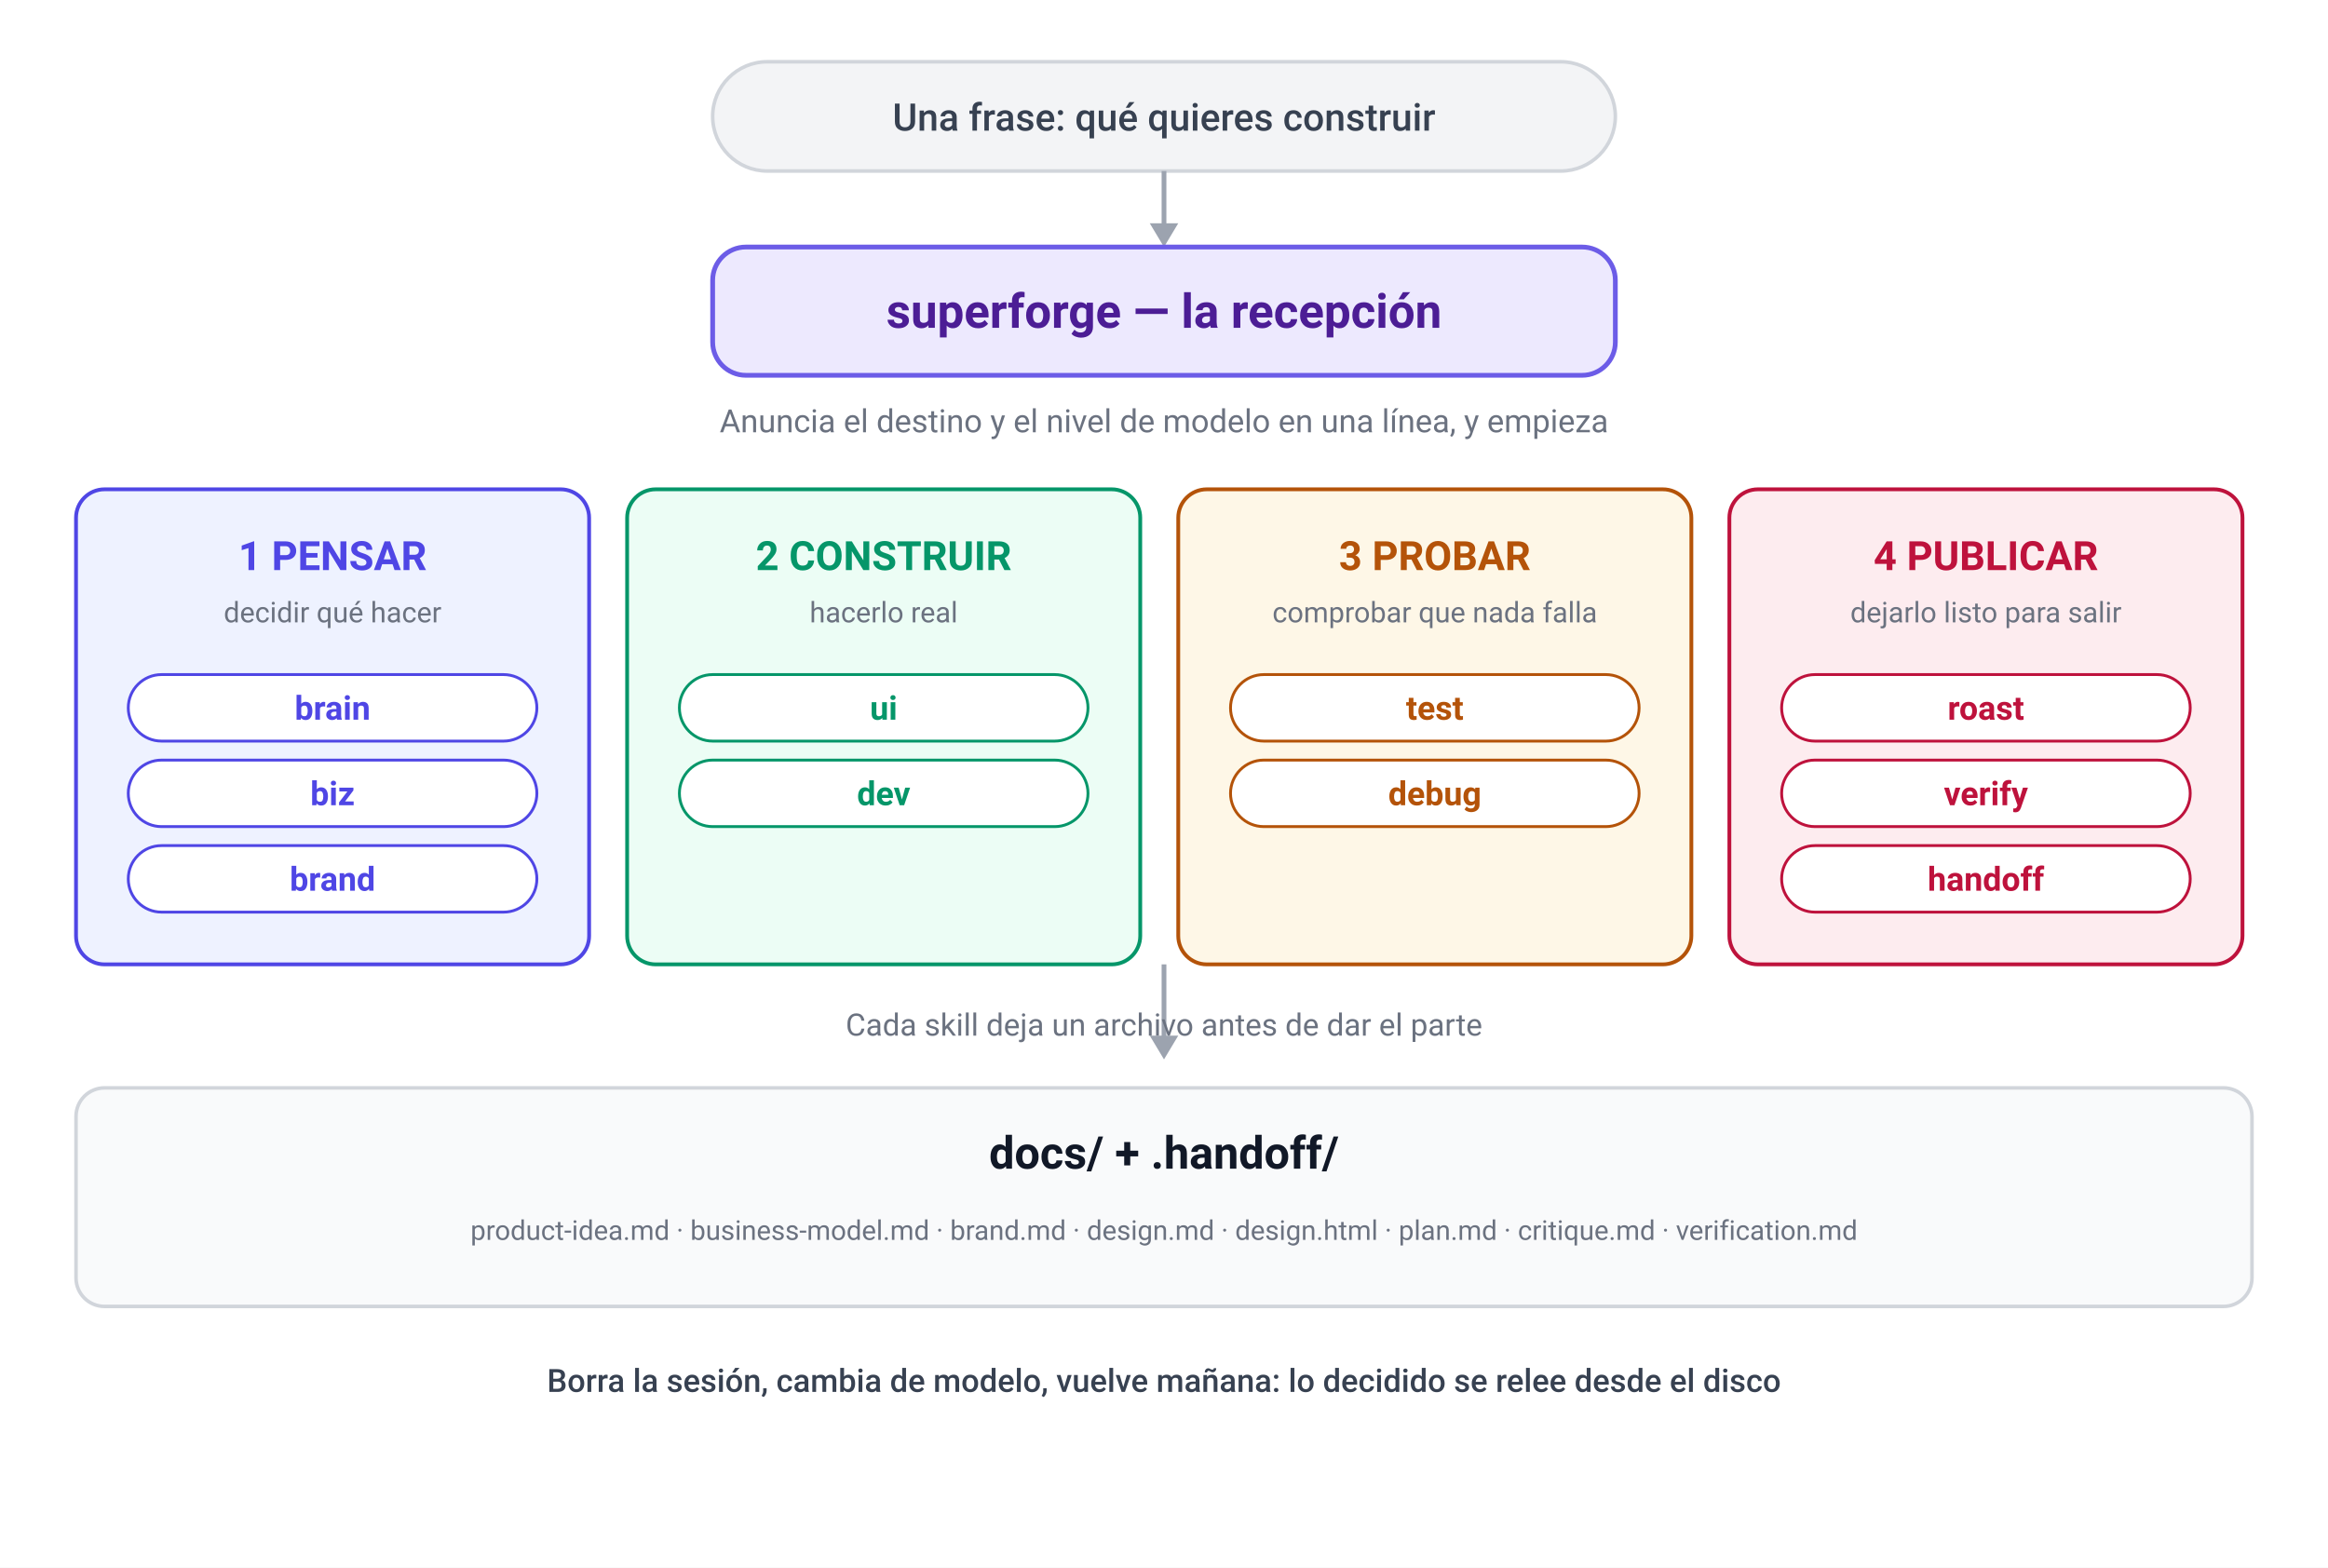
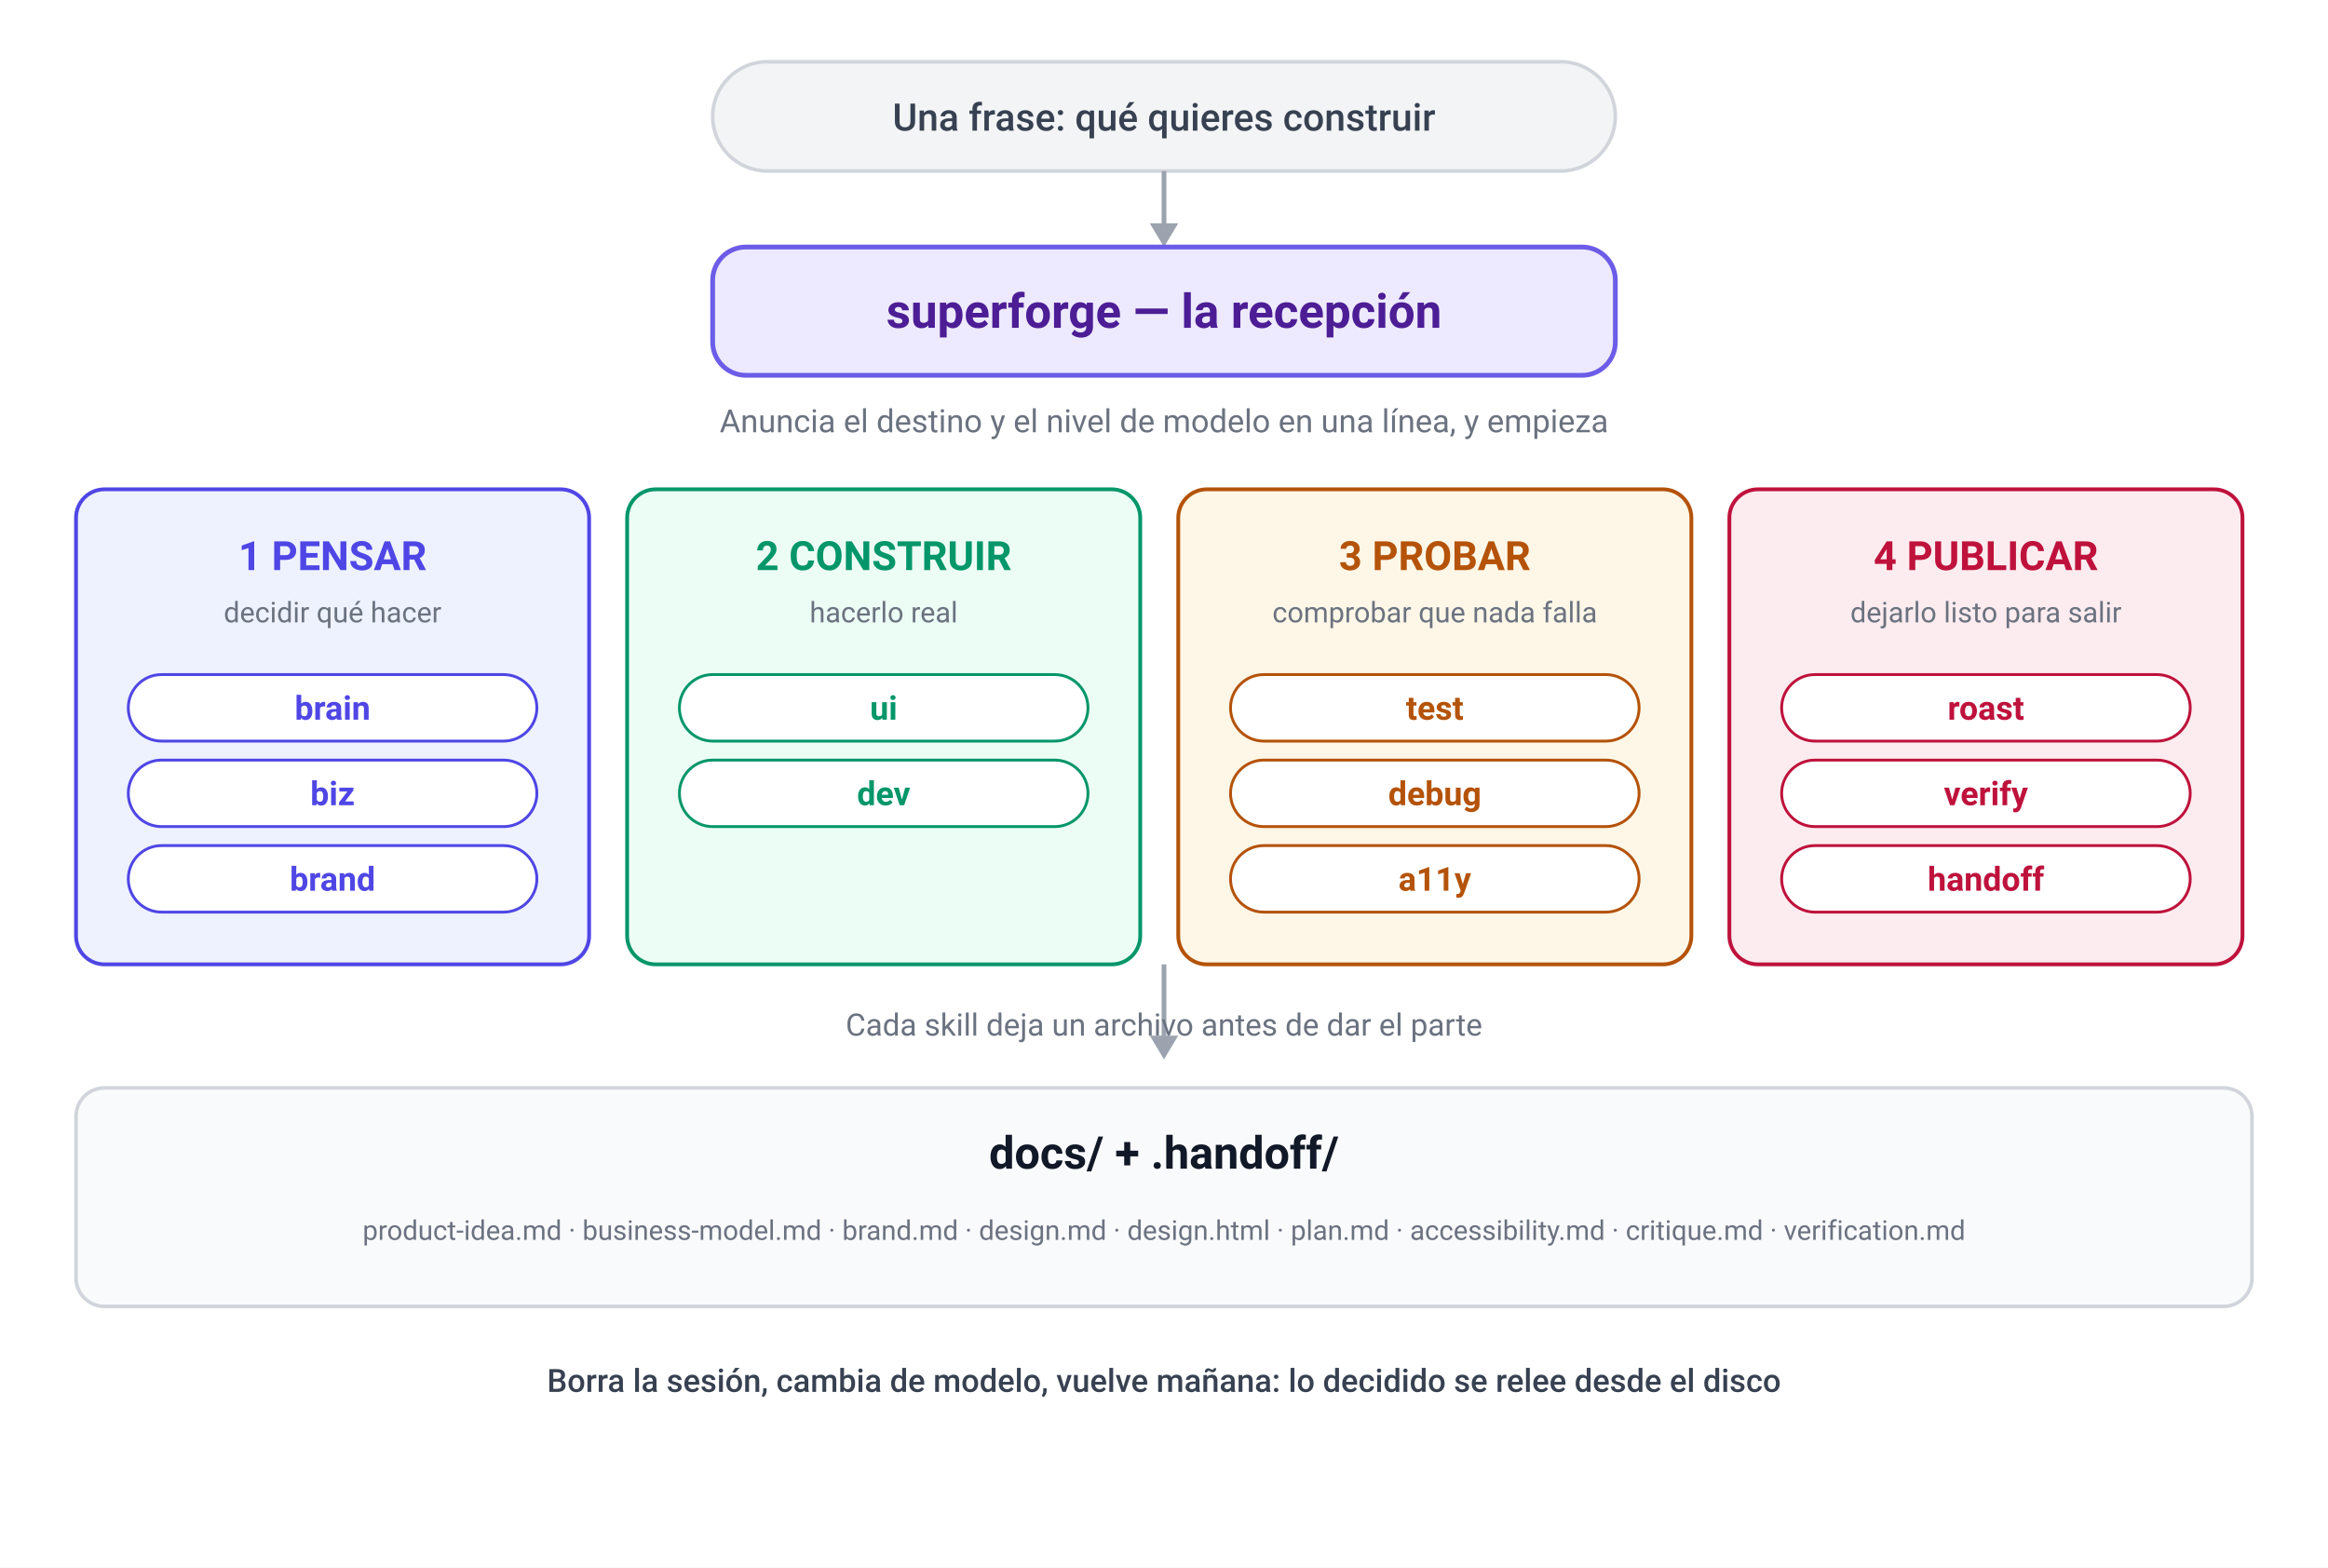
<svg xmlns="http://www.w3.org/2000/svg" viewBox="0 0 980 660" width="980" height="660" role="img">
  <rect x="0" y="0" width="980" height="660" rx="0" fill="#FFFFFF" stroke="none" stroke-width="1.5" />
  <rect x="300" y="26" width="380" height="46" rx="23" fill="#F3F4F6" stroke="#D1D5DB" stroke-width="1.5" />
  <text x="490.0" y="55" font-family="-apple-system,BlinkMacSystemFont,'Segoe UI','Hiragino Sans','Noto Sans JP','Noto Sans KR','Noto Sans SC','Malgun Gothic',Roboto,sans-serif" font-size="16" fill="#374151" font-weight="500" text-anchor="middle" opacity="1.0">Una frase: qué quieres construir</text>
  <line x1="490.0" y1="72" x2="490.0" y2="95" stroke="#9CA3AF" stroke-width="2" />
  <path d="M 484.0 94 L 490.0 104 L 496.0 94 Z" fill="#9CA3AF" />
  <rect x="300" y="104" width="380" height="54" rx="14" fill="#EDE9FE" stroke="#6C5CE7" stroke-width="2" />
  <text x="490.0" y="138" font-family="-apple-system,BlinkMacSystemFont,'Segoe UI','Hiragino Sans','Noto Sans JP','Noto Sans KR','Noto Sans SC','Malgun Gothic',Roboto,sans-serif" font-size="20" fill="#4C1D95" font-weight="700" text-anchor="middle" opacity="1.0">superforge — la recepción</text>
  <text x="490.0" y="182" font-family="-apple-system,BlinkMacSystemFont,'Segoe UI','Hiragino Sans','Noto Sans JP','Noto Sans KR','Noto Sans SC','Malgun Gothic',Roboto,sans-serif" font-size="13.5" fill="#6B7280" font-weight="400" text-anchor="middle" opacity="1.0">Anuncia el destino y el nivel de modelo en una línea, y empieza</text>
  <rect x="32" y="206" width="216" height="200" rx="12" fill="#EEF2FF" stroke="#4F46E5" stroke-width="1.6" />
  <text x="140.0" y="240" font-family="-apple-system,BlinkMacSystemFont,'Segoe UI','Hiragino Sans','Noto Sans JP','Noto Sans KR','Noto Sans SC','Malgun Gothic',Roboto,sans-serif" font-size="17" fill="#4F46E5" font-weight="700" text-anchor="middle" opacity="1.0">1  PENSAR</text>
  <text x="140.0" y="262" font-family="-apple-system,BlinkMacSystemFont,'Segoe UI','Hiragino Sans','Noto Sans JP','Noto Sans KR','Noto Sans SC','Malgun Gothic',Roboto,sans-serif" font-size="12" fill="#6B7280" font-weight="400" text-anchor="middle" opacity="1.0">decidir qué hacer</text>
  <rect x="54" y="284" width="172" height="28" rx="14" fill="#FFFFFF" stroke="#4F46E5" stroke-width="1.2" />
  <text x="140.0" y="303" font-family="-apple-system,BlinkMacSystemFont,'Segoe UI','Hiragino Sans','Noto Sans JP','Noto Sans KR','Noto Sans SC','Malgun Gothic',Roboto,sans-serif" font-size="14" fill="#4F46E5" font-weight="600" text-anchor="middle" opacity="1.0">brain</text>
  <rect x="54" y="320" width="172" height="28" rx="14" fill="#FFFFFF" stroke="#4F46E5" stroke-width="1.2" />
  <text x="140.0" y="339" font-family="-apple-system,BlinkMacSystemFont,'Segoe UI','Hiragino Sans','Noto Sans JP','Noto Sans KR','Noto Sans SC','Malgun Gothic',Roboto,sans-serif" font-size="14" fill="#4F46E5" font-weight="600" text-anchor="middle" opacity="1.0">biz</text>
  <rect x="54" y="356" width="172" height="28" rx="14" fill="#FFFFFF" stroke="#4F46E5" stroke-width="1.2" />
  <text x="140.0" y="375" font-family="-apple-system,BlinkMacSystemFont,'Segoe UI','Hiragino Sans','Noto Sans JP','Noto Sans KR','Noto Sans SC','Malgun Gothic',Roboto,sans-serif" font-size="14" fill="#4F46E5" font-weight="600" text-anchor="middle" opacity="1.0">brand</text>
  <rect x="264" y="206" width="216" height="200" rx="12" fill="#ECFDF5" stroke="#059669" stroke-width="1.6" />
  <text x="372.0" y="240" font-family="-apple-system,BlinkMacSystemFont,'Segoe UI','Hiragino Sans','Noto Sans JP','Noto Sans KR','Noto Sans SC','Malgun Gothic',Roboto,sans-serif" font-size="17" fill="#059669" font-weight="700" text-anchor="middle" opacity="1.0">2  CONSTRUIR</text>
  <text x="372.0" y="262" font-family="-apple-system,BlinkMacSystemFont,'Segoe UI','Hiragino Sans','Noto Sans JP','Noto Sans KR','Noto Sans SC','Malgun Gothic',Roboto,sans-serif" font-size="12" fill="#6B7280" font-weight="400" text-anchor="middle" opacity="1.0">hacerlo real</text>
  <rect x="286" y="284" width="172" height="28" rx="14" fill="#FFFFFF" stroke="#059669" stroke-width="1.2" />
  <text x="372.0" y="303" font-family="-apple-system,BlinkMacSystemFont,'Segoe UI','Hiragino Sans','Noto Sans JP','Noto Sans KR','Noto Sans SC','Malgun Gothic',Roboto,sans-serif" font-size="14" fill="#059669" font-weight="600" text-anchor="middle" opacity="1.0">ui</text>
  <rect x="286" y="320" width="172" height="28" rx="14" fill="#FFFFFF" stroke="#059669" stroke-width="1.2" />
  <text x="372.0" y="339" font-family="-apple-system,BlinkMacSystemFont,'Segoe UI','Hiragino Sans','Noto Sans JP','Noto Sans KR','Noto Sans SC','Malgun Gothic',Roboto,sans-serif" font-size="14" fill="#059669" font-weight="600" text-anchor="middle" opacity="1.0">dev</text>
  <rect x="496" y="206" width="216" height="200" rx="12" fill="#FEF7E7" stroke="#B45309" stroke-width="1.6" />
  <text x="604.0" y="240" font-family="-apple-system,BlinkMacSystemFont,'Segoe UI','Hiragino Sans','Noto Sans JP','Noto Sans KR','Noto Sans SC','Malgun Gothic',Roboto,sans-serif" font-size="17" fill="#B45309" font-weight="700" text-anchor="middle" opacity="1.0">3  PROBAR</text>
  <text x="604.0" y="262" font-family="-apple-system,BlinkMacSystemFont,'Segoe UI','Hiragino Sans','Noto Sans JP','Noto Sans KR','Noto Sans SC','Malgun Gothic',Roboto,sans-serif" font-size="12" fill="#6B7280" font-weight="400" text-anchor="middle" opacity="1.0">comprobar que nada falla</text>
  <rect x="518" y="284" width="172" height="28" rx="14" fill="#FFFFFF" stroke="#B45309" stroke-width="1.2" />
  <text x="604.0" y="303" font-family="-apple-system,BlinkMacSystemFont,'Segoe UI','Hiragino Sans','Noto Sans JP','Noto Sans KR','Noto Sans SC','Malgun Gothic',Roboto,sans-serif" font-size="14" fill="#B45309" font-weight="600" text-anchor="middle" opacity="1.0">test</text>
  <rect x="518" y="320" width="172" height="28" rx="14" fill="#FFFFFF" stroke="#B45309" stroke-width="1.2" />
  <text x="604.0" y="339" font-family="-apple-system,BlinkMacSystemFont,'Segoe UI','Hiragino Sans','Noto Sans JP','Noto Sans KR','Noto Sans SC','Malgun Gothic',Roboto,sans-serif" font-size="14" fill="#B45309" font-weight="600" text-anchor="middle" opacity="1.0">debug</text>
+   <rect x="518" y="356" width="172" height="28" rx="14" fill="#FFFFFF" stroke="#B45309" stroke-width="1.2" />
+   <text x="604.0" y="375" font-family="-apple-system,BlinkMacSystemFont,'Segoe UI','Hiragino Sans','Noto Sans JP','Noto Sans KR','Noto Sans SC','Malgun Gothic',Roboto,sans-serif" font-size="14" fill="#B45309" font-weight="600" text-anchor="middle" opacity="1.0">a11y</text>
  <rect x="728" y="206" width="216" height="200" rx="12" fill="#FDECEF" stroke="#BE123C" stroke-width="1.6" />
  <text x="836.0" y="240" font-family="-apple-system,BlinkMacSystemFont,'Segoe UI','Hiragino Sans','Noto Sans JP','Noto Sans KR','Noto Sans SC','Malgun Gothic',Roboto,sans-serif" font-size="17" fill="#BE123C" font-weight="700" text-anchor="middle" opacity="1.0">4  PUBLICAR</text>
  <text x="836.0" y="262" font-family="-apple-system,BlinkMacSystemFont,'Segoe UI','Hiragino Sans','Noto Sans JP','Noto Sans KR','Noto Sans SC','Malgun Gothic',Roboto,sans-serif" font-size="12" fill="#6B7280" font-weight="400" text-anchor="middle" opacity="1.0">dejarlo listo para salir</text>
  <rect x="750" y="284" width="172" height="28" rx="14" fill="#FFFFFF" stroke="#BE123C" stroke-width="1.2" />
  <text x="836.0" y="303" font-family="-apple-system,BlinkMacSystemFont,'Segoe UI','Hiragino Sans','Noto Sans JP','Noto Sans KR','Noto Sans SC','Malgun Gothic',Roboto,sans-serif" font-size="14" fill="#BE123C" font-weight="600" text-anchor="middle" opacity="1.0">roast</text>
  <rect x="750" y="320" width="172" height="28" rx="14" fill="#FFFFFF" stroke="#BE123C" stroke-width="1.2" />
  <text x="836.0" y="339" font-family="-apple-system,BlinkMacSystemFont,'Segoe UI','Hiragino Sans','Noto Sans JP','Noto Sans KR','Noto Sans SC','Malgun Gothic',Roboto,sans-serif" font-size="14" fill="#BE123C" font-weight="600" text-anchor="middle" opacity="1.0">verify</text>
  <rect x="750" y="356" width="172" height="28" rx="14" fill="#FFFFFF" stroke="#BE123C" stroke-width="1.2" />
  <text x="836.0" y="375" font-family="-apple-system,BlinkMacSystemFont,'Segoe UI','Hiragino Sans','Noto Sans JP','Noto Sans KR','Noto Sans SC','Malgun Gothic',Roboto,sans-serif" font-size="14" fill="#BE123C" font-weight="600" text-anchor="middle" opacity="1.0">handoff</text>
  <line x1="490.0" y1="406" x2="490.0" y2="437" stroke="#9CA3AF" stroke-width="2" />
  <path d="M 484.0 436 L 490.0 446 L 496.0 436 Z" fill="#9CA3AF" />
  <text x="490.0" y="436" font-family="-apple-system,BlinkMacSystemFont,'Segoe UI','Hiragino Sans','Noto Sans JP','Noto Sans KR','Noto Sans SC','Malgun Gothic',Roboto,sans-serif" font-size="13" fill="#6B7280" font-weight="400" text-anchor="middle" opacity="1.0">Cada skill deja un archivo antes de dar el parte</text>
  <rect x="32" y="458" width="916" height="92" rx="12" fill="#F9FAFB" stroke="#D1D5DB" stroke-width="1.5" />
  <text x="490.0" y="492" font-family="-apple-system,BlinkMacSystemFont,'Segoe UI','Hiragino Sans','Noto Sans JP','Noto Sans KR','Noto Sans SC','Malgun Gothic',Roboto,sans-serif" font-size="19" fill="#111827" font-weight="700" text-anchor="middle" opacity="1.0">docs/  +  .handoff/</text>
-   <text x="490.0" y="522" font-family="-apple-system,BlinkMacSystemFont,'Segoe UI','Hiragino Sans','Noto Sans JP','Noto Sans KR','Noto Sans SC','Malgun Gothic',Roboto,sans-serif" font-size="11.5" fill="#6B7280" font-weight="400" text-anchor="middle" opacity="1.0">product-idea.md · business-model.md · brand.md · design.md · design.html · plan.md · critique.md · verification.md</text>
+   <text x="490.0" y="522" font-family="-apple-system,BlinkMacSystemFont,'Segoe UI','Hiragino Sans','Noto Sans JP','Noto Sans KR','Noto Sans SC','Malgun Gothic',Roboto,sans-serif" font-size="11.5" fill="#6B7280" font-weight="400" text-anchor="middle" opacity="1.0">product-idea.md · business-model.md · brand.md · design.md · design.html · plan.md · accessibility.md · critique.md · verification.md</text>
  <text x="490.0" y="586" font-family="-apple-system,BlinkMacSystemFont,'Segoe UI','Hiragino Sans','Noto Sans JP','Noto Sans KR','Noto Sans SC','Malgun Gothic',Roboto,sans-serif" font-size="13.5" fill="#374151" font-weight="500" text-anchor="middle" opacity="1.0">Borra la sesión, cambia de modelo, vuelve mañana: lo decidido se relee desde el disco</text>
</svg>
